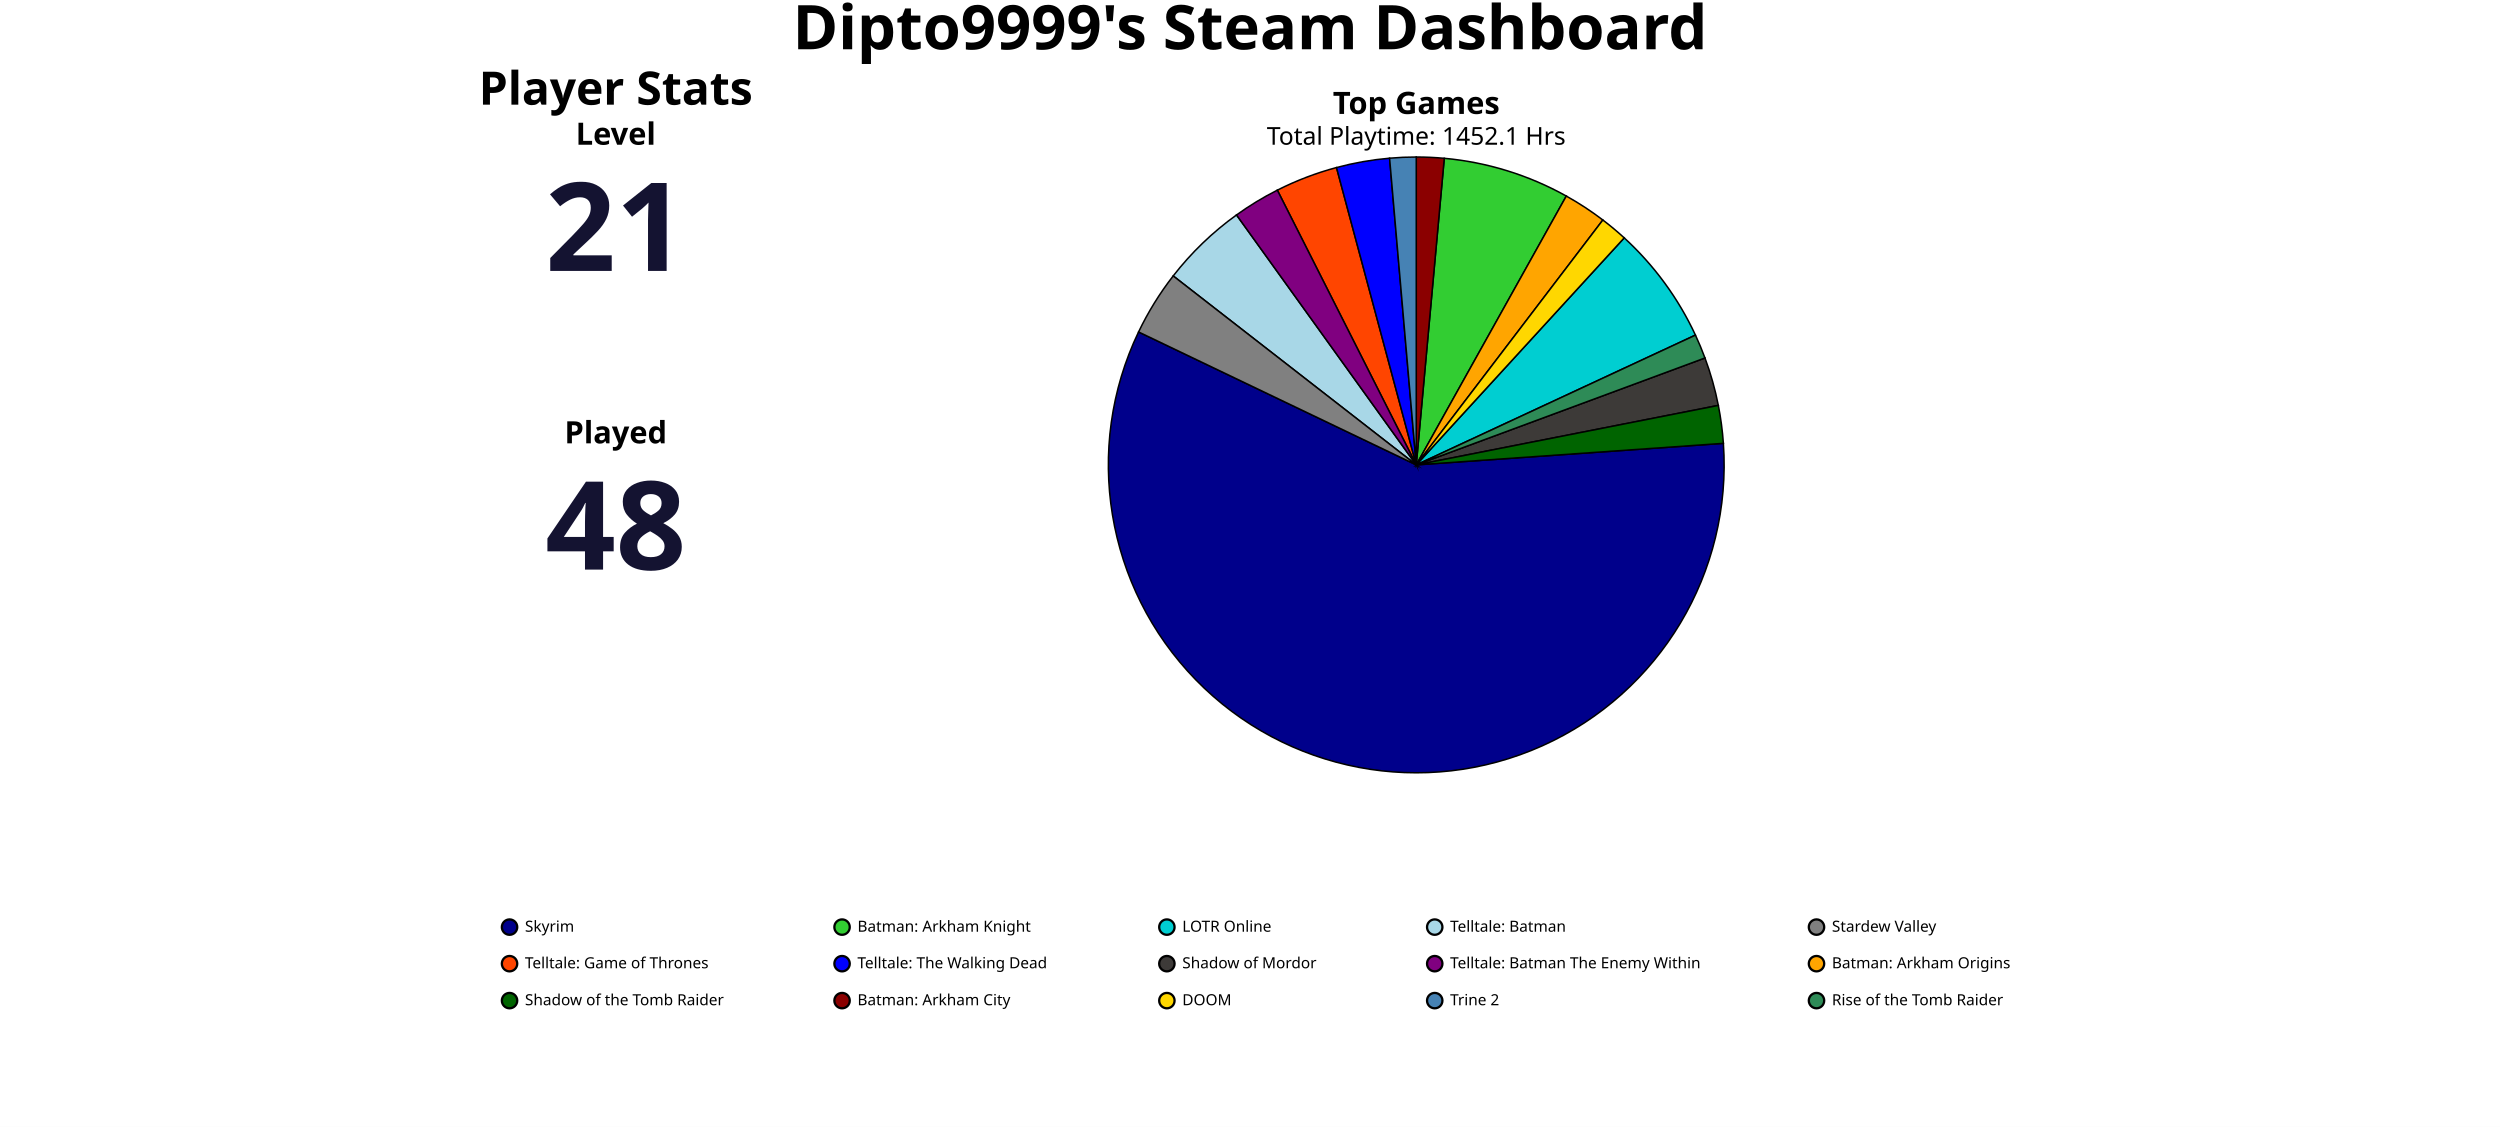
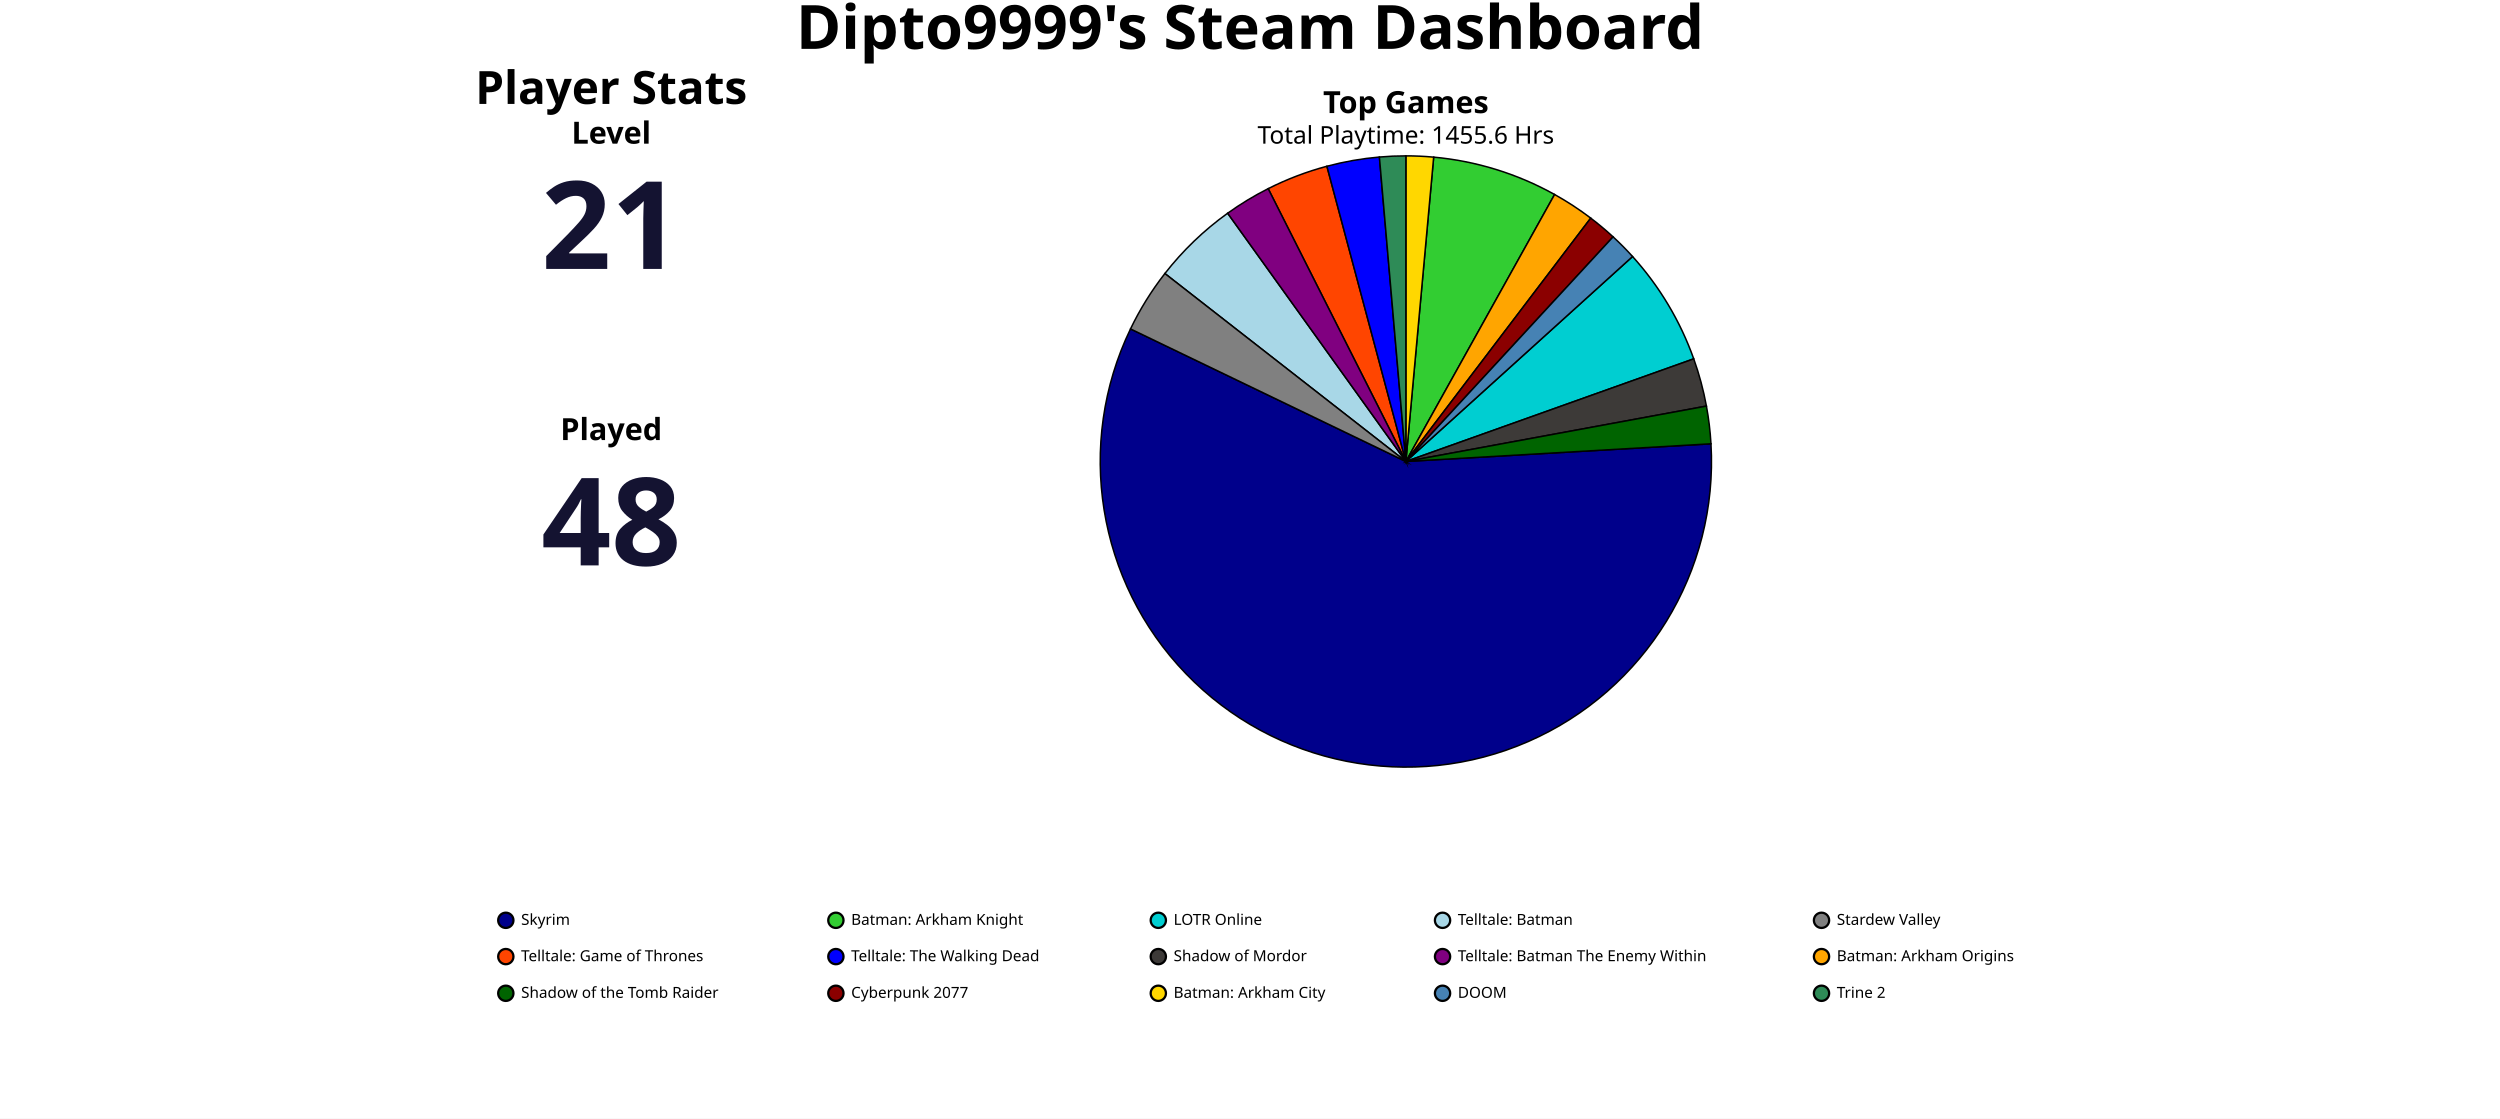
- <svg xmlns="http://www.w3.org/2000/svg" version="1.1" class="marks" width="1624" height="732" viewBox="0 0 1624 732">
-   <rect width="1624" height="732" fill="white" />
+ <svg xmlns="http://www.w3.org/2000/svg" version="1.1" class="marks" width="1636" height="732" viewBox="0 0 1636 732">
+   <rect width="1636" height="732" fill="white" />
  <g fill="none" stroke-miterlimit="10" transform="translate(250,102)">
    <g class="mark-group role-frame root" role="graphics-object" aria-roledescription="group mark container">
      <g transform="translate(0,0)">
        <path class="background" aria-hidden="true" d="M0,0h0v0h0Z" />
        <g>
          <g class="mark-group role-scope concat_0_group" role="graphics-object" aria-roledescription="group mark container">
            <g transform="translate(0,0)">
              <path class="background" aria-hidden="true" d="M0,0h0v0h0Z" />
              <g>
                <g class="mark-group role-scope concat_0_concat_0_group" role="graphics-object" aria-roledescription="group mark container">
                  <g transform="translate(0,0)">
                    <path class="background" aria-hidden="true" d="M0,0h300v150h-300Z" stroke="#ddd" stroke-opacity="0" stroke-width="1.5" />
                    <g>
                      <g class="mark-text role-mark concat_0_concat_0_marks" role="graphics-object" aria-roledescription="text mark container">
                        <text aria-label="Metric: Level; Value: 21" role="graphics-symbol" aria-roledescription="text mark" text-anchor="middle" transform="translate(150,74)" font-family="sans-serif" font-size="80px" font-weight="bold" fill="#141331">21</text>
                      </g>
                      <g class="mark-group role-title">
                        <g transform="translate(150,-24)">
                          <path class="background" aria-hidden="true" d="M0,0h0v0h0Z" pointer-events="none" />
                          <g>
                            <g class="mark-text role-title-text" role="graphics-symbol" aria-roledescription="title" aria-label="Title text 'Level'" pointer-events="none">
                              <text text-anchor="middle" transform="translate(0,16)" font-family="sans-serif" font-size="20px" font-weight="bold" fill="#000" opacity="1">Level</text>
                            </g>
                          </g>
                          <path class="foreground" aria-hidden="true" d="" pointer-events="none" display="none" />
                        </g>
                      </g>
                    </g>
                    <path class="foreground" aria-hidden="true" d="" display="none" />
                  </g>
                </g>
                <g class="mark-group role-scope concat_0_concat_1_group" role="graphics-object" aria-roledescription="group mark container">
                  <g transform="translate(0,194)">
                    <path class="background" aria-hidden="true" d="M0,0h300v150h-300Z" stroke="#ddd" stroke-opacity="0" stroke-width="1.5" />
                    <g>
                      <g class="mark-text role-mark concat_0_concat_1_marks" role="graphics-object" aria-roledescription="text mark container">
                        <text aria-label="Metric: Played; Value: 48" role="graphics-symbol" aria-roledescription="text mark" text-anchor="middle" transform="translate(150,74)" font-family="sans-serif" font-size="80px" font-weight="bold" fill="#141331">48</text>
                      </g>
                      <g class="mark-group role-title">
                        <g transform="translate(150,-24)">
                          <path class="background" aria-hidden="true" d="M0,0h0v0h0Z" pointer-events="none" />
                          <g>
                            <g class="mark-text role-title-text" role="graphics-symbol" aria-roledescription="title" aria-label="Title text 'Played'" pointer-events="none">
                              <text text-anchor="middle" transform="translate(0,16)" font-family="sans-serif" font-size="20px" font-weight="bold" fill="#000" opacity="1">Played</text>
                            </g>
                          </g>
                          <path class="foreground" aria-hidden="true" d="" pointer-events="none" display="none" />
                        </g>
                      </g>
                    </g>
                    <path class="foreground" aria-hidden="true" d="" display="none" />
                  </g>
                </g>
                <g class="mark-group role-title">
                  <g transform="translate(150,-58)">
                    <path class="background" aria-hidden="true" d="M0,0h0v0h0Z" pointer-events="none" />
                    <g>
                      <g class="mark-text role-title-text" role="graphics-symbol" aria-roledescription="title" aria-label="Title text 'Player Stats'" pointer-events="none">
                        <text text-anchor="middle" transform="translate(0,24)" font-family="sans-serif" font-size="30px" font-weight="bold" fill="#000" opacity="1">Player Stats</text>
                      </g>
                    </g>
                    <path class="foreground" aria-hidden="true" d="" pointer-events="none" display="none" />
                  </g>
                </g>
              </g>
              <path class="foreground" aria-hidden="true" d="" display="none" />
            </g>
          </g>
          <g class="mark-group role-scope concat_1_group" role="graphics-object" aria-roledescription="group mark container">
            <g transform="translate(320,0)">
              <path class="background" aria-hidden="true" d="M0,0h700v400h-700Z" />
              <g>
                <g class="mark-arc role-mark concat_1_marks" role="graphics-object" aria-roledescription="arc mark container">
-                   <path aria-label="playtime_percentage: 58.21; name: Skyrim; Game: Skyrim; Time (Hrs): 845.3; Playtime (%): 58.21" role="graphics-symbol" aria-roledescription="arc mark" transform="translate(350,200)" d="M-180.392,-86.364A200,200,0,1,0,199.509,-14.003L0,0Z" fill="#00008B" stroke="black" stroke-width="1" />
-                   <path aria-label="playtime_percentage: 6.65; name: Batman: Arkham Knight; Game: Batman: Arkham Knight; Time (Hrs): 96.6; Playtime (%): 6.65" role="graphics-symbol" aria-roledescription="arc mark" transform="translate(350,200)" d="M97.468,-174.643A200,200,0,0,0,18.2,-199.17L0,0Z" fill="#32CD32" stroke="black" stroke-width="1" />
-                   <path aria-label="playtime_percentage: 6.27; name: LOTR Online; Game: LOTR Online; Time (Hrs): 91.0; Playtime (%): 6.27" role="graphics-symbol" aria-roledescription="arc mark" transform="translate(350,200)" d="M181.357,-84.318A200,200,0,0,0,135.088,-147.483L0,0Z" fill="#00CED1" stroke="black" stroke-width="1" />
-                   <path aria-label="playtime_percentage: 4.56; name: Telltale: Batman; Game: Telltale: Batman; Time (Hrs): 66.2; Playtime (%): 4.56" role="graphics-symbol" aria-roledescription="arc mark" transform="translate(350,200)" d="M-116.763,-162.378A200,200,0,0,0,-157.899,-122.751L0,0Z" fill="#A8D7E7" stroke="black" stroke-width="1" />
-                   <path aria-label="playtime_percentage: 3.41; name: Stardew Valley; Game: Stardew Valley; Time (Hrs): 49.5; Playtime (%): 3.41" role="graphics-symbol" aria-roledescription="arc mark" transform="translate(350,200)" d="M-157.899,-122.751A200,200,0,0,0,-180.392,-86.364L0,0Z" fill="#808080" stroke="black" stroke-width="1" />
-                   <path aria-label="playtime_percentage: 3.28; name: Telltale: Game of Thrones; Game: Telltale: Game of Thrones; Time (Hrs): 47.7; Playtime (%): 3.28" role="graphics-symbol" aria-roledescription="arc mark" transform="translate(350,200)" d="M-51.814,-193.172A200,200,0,0,0,-90.255,-178.477L0,0Z" fill="#FF4500" stroke="black" stroke-width="1" />
-                   <path aria-label="playtime_percentage: 2.79; name: Telltale: The Walking Dead; Game: Telltale: The Walking Dead; Time (Hrs): 40.5; Playtime (%): 2.79" role="graphics-symbol" aria-roledescription="arc mark" transform="translate(350,200)" d="M-17.323,-199.248A200,200,0,0,0,-51.814,-193.172L0,0Z" fill="#0000FF" stroke="black" stroke-width="1" />
-                   <path aria-label="playtime_percentage: 2.55; name: Shadow of Mordor; Game: Shadow of Mordor; Time (Hrs): 37.0; Playtime (%): 2.55" role="graphics-symbol" aria-roledescription="arc mark" transform="translate(350,200)" d="M196.229,-38.656A200,200,0,0,0,187.546,-69.472L0,0Z" fill="#3D3A38" stroke="black" stroke-width="1" />
-                   <path aria-label="playtime_percentage: 2.47; name: Telltale: Batman The Enemy Within; Game: Telltale: Batman The Enemy Within; Time (Hrs): 35.9; Playtime (%): 2.47" role="graphics-symbol" aria-roledescription="arc mark" transform="translate(350,200)" d="M-90.255,-178.477A200,200,0,0,0,-116.763,-162.378L0,0Z" fill="#800080" stroke="black" stroke-width="1" />
-                   <path aria-label="playtime_percentage: 2.26; name: Batman: Arkham Origins; Game: Batman: Arkham Origins; Time (Hrs): 32.8; Playtime (%): 2.26" role="graphics-symbol" aria-roledescription="arc mark" transform="translate(350,200)" d="M121.207,-159.087A200,200,0,0,0,97.468,-174.643L0,0Z" fill="#FFA500" stroke="black" stroke-width="1" />
-                   <path aria-label="playtime_percentage: 1.98; name: Shadow of the Tomb Raider; Game: Shadow of the Tomb Raider; Time (Hrs): 28.8; Playtime (%): 1.98" role="graphics-symbol" aria-roledescription="arc mark" transform="translate(350,200)" d="M199.509,-14.003A200,200,0,0,0,196.229,-38.656L0,0Z" fill="#006400" stroke="black" stroke-width="1" />
-                   <path aria-label="playtime_percentage: 1.45; name: Batman: Arkham City; Game: Batman: Arkham City; Time (Hrs): 21.1; Playtime (%): 1.45" role="graphics-symbol" aria-roledescription="arc mark" transform="translate(350,200)" d="M18.2,-199.17A200,200,0,0,0,0,-200L0,0Z" fill="#8B0000" stroke="black" stroke-width="1" />
-                   <path aria-label="playtime_percentage: 1.44; name: DOOM; Game: DOOM; Time (Hrs): 20.9; Playtime (%): 1.44" role="graphics-symbol" aria-roledescription="arc mark" transform="translate(350,200)" d="M135.088,-147.483A200,200,0,0,0,121.207,-159.087L0,0Z" fill="#FFD700" stroke="black" stroke-width="1" />
-                   <path aria-label="playtime_percentage: 1.38; name: Trine 2; Game: Trine 2; Time (Hrs): 20.1; Playtime (%): 1.38" role="graphics-symbol" aria-roledescription="arc mark" transform="translate(350,200)" d="M0,-200A200,200,0,0,0,-17.323,-199.248L0,0Z" fill="#4682B4" stroke="black" stroke-width="1" />
-                   <path aria-label="playtime_percentage: 1.28; name: Rise of the Tomb Raider; Game: Rise of the Tomb Raider; Time (Hrs): 18.6; Playtime (%): 1.28" role="graphics-symbol" aria-roledescription="arc mark" transform="translate(350,200)" d="M187.546,-69.472A200,200,0,0,0,181.357,-84.318L0,0Z" fill="#2E8B57" stroke="black" stroke-width="1" />
+                   <path aria-label="playtime_percentage: 58.07; name: Skyrim; Game: Skyrim; Time (Hrs): 845.3; Playtime (%): 58.07" role="graphics-symbol" aria-roledescription="arc mark" transform="translate(350,200)" d="M-180.2,-86.765A200,200,0,1,0,199.664,-11.585L0,0Z" fill="#00008B" stroke="black" stroke-width="1" />
+                   <path aria-label="playtime_percentage: 6.64; name: Batman: Arkham Knight; Game: Batman: Arkham Knight; Time (Hrs): 96.6; Playtime (%): 6.64" role="graphics-symbol" aria-roledescription="arc mark" transform="translate(350,200)" d="M97.331,-174.719A200,200,0,0,0,18.194,-199.171L0,0Z" fill="#32CD32" stroke="black" stroke-width="1" />
+                   <path aria-label="playtime_percentage: 6.25; name: LOTR Online; Game: LOTR Online; Time (Hrs): 91.0; Playtime (%): 6.25" role="graphics-symbol" aria-roledescription="arc mark" transform="translate(350,200)" d="M188.38,-67.179A200,200,0,0,0,148.337,-134.15L0,0Z" fill="#00CED1" stroke="black" stroke-width="1" />
+                   <path aria-label="playtime_percentage: 4.55; name: Telltale: Batman; Game: Telltale: Batman; Time (Hrs): 66.2; Playtime (%): 4.55" role="graphics-symbol" aria-roledescription="arc mark" transform="translate(350,200)" d="M-116.63,-162.473A200,200,0,0,0,-157.711,-122.993L0,0Z" fill="#A8D7E7" stroke="black" stroke-width="1" />
+                   <path aria-label="playtime_percentage: 3.4; name: Stardew Valley; Game: Stardew Valley; Time (Hrs): 49.5; Playtime (%): 3.40" role="graphics-symbol" aria-roledescription="arc mark" transform="translate(350,200)" d="M-157.711,-122.993A200,200,0,0,0,-180.2,-86.765L0,0Z" fill="#808080" stroke="black" stroke-width="1" />
+                   <path aria-label="playtime_percentage: 3.28; name: Telltale: Game of Thrones; Game: Telltale: Game of Thrones; Time (Hrs): 47.7; Playtime (%): 3.28" role="graphics-symbol" aria-roledescription="arc mark" transform="translate(350,200)" d="M-51.678,-193.208A200,200,0,0,0,-90.117,-178.547L0,0Z" fill="#FF4500" stroke="black" stroke-width="1" />
+                   <path aria-label="playtime_percentage: 2.78; name: Telltale: The Walking Dead; Game: Telltale: The Walking Dead; Time (Hrs): 40.5; Playtime (%): 2.78" role="graphics-symbol" aria-roledescription="arc mark" transform="translate(350,200)" d="M-17.318,-199.249A200,200,0,0,0,-51.678,-193.208L0,0Z" fill="#0000FF" stroke="black" stroke-width="1" />
+                   <path aria-label="playtime_percentage: 2.55; name: Shadow of Mordor; Game: Shadow of Mordor; Time (Hrs): 37.0; Playtime (%): 2.55" role="graphics-symbol" aria-roledescription="arc mark" transform="translate(350,200)" d="M196.684,-36.268A200,200,0,0,0,188.38,-67.179L0,0Z" fill="#3D3A38" stroke="black" stroke-width="1" />
+                   <path aria-label="playtime_percentage: 2.47; name: Telltale: Batman The Enemy Within; Game: Telltale: Batman The Enemy Within; Time (Hrs): 35.9; Playtime (%): 2.47" role="graphics-symbol" aria-roledescription="arc mark" transform="translate(350,200)" d="M-90.117,-178.547A200,200,0,0,0,-116.63,-162.473L0,0Z" fill="#800080" stroke="black" stroke-width="1" />
+                   <path aria-label="playtime_percentage: 2.25; name: Batman: Arkham Origins; Game: Batman: Arkham Origins; Time (Hrs): 32.8; Playtime (%): 2.25" role="graphics-symbol" aria-roledescription="arc mark" transform="translate(350,200)" d="M120.976,-159.263A200,200,0,0,0,97.331,-174.719L0,0Z" fill="#FFA500" stroke="black" stroke-width="1" />
+                   <path aria-label="playtime_percentage: 1.98; name: Shadow of the Tomb Raider; Game: Shadow of the Tomb Raider; Time (Hrs): 28.8; Playtime (%): 1.98" role="graphics-symbol" aria-roledescription="arc mark" transform="translate(350,200)" d="M199.664,-11.585A200,200,0,0,0,196.684,-36.268L0,0Z" fill="#006400" stroke="black" stroke-width="1" />
+                   <path aria-label="playtime_percentage: 1.52; name: Cyberpunk 2077; Game: Cyberpunk 2077; Time (Hrs): 22.1; Playtime (%): 1.52" role="graphics-symbol" aria-roledescription="arc mark" transform="translate(350,200)" d="M135.611,-147.002A200,200,0,0,0,120.976,-159.263L0,0Z" fill="#8B0000" stroke="black" stroke-width="1" />
+                   <path aria-label="playtime_percentage: 1.45; name: Batman: Arkham City; Game: Batman: Arkham City; Time (Hrs): 21.1; Playtime (%): 1.45" role="graphics-symbol" aria-roledescription="arc mark" transform="translate(350,200)" d="M18.194,-199.171A200,200,0,0,0,0,-200L0,0Z" fill="#FFD700" stroke="black" stroke-width="1" />
+                   <path aria-label="playtime_percentage: 1.44; name: DOOM; Game: DOOM; Time (Hrs): 20.9; Playtime (%): 1.44" role="graphics-symbol" aria-roledescription="arc mark" transform="translate(350,200)" d="M148.337,-134.15A200,200,0,0,0,135.611,-147.002L0,0Z" fill="#4682B4" stroke="black" stroke-width="1" />
+                   <path aria-label="playtime_percentage: 1.38; name: Trine 2; Game: Trine 2; Time (Hrs): 20.1; Playtime (%): 1.38" role="graphics-symbol" aria-roledescription="arc mark" transform="translate(350,200)" d="M0,-200A200,200,0,0,0,-17.318,-199.249L0,0Z" fill="#2E8B57" stroke="black" stroke-width="1" />
                </g>
                <g class="mark-group role-title">
                  <g transform="translate(350,-44)">
                    <path class="background" aria-hidden="true" d="M0,0h0v0h0Z" pointer-events="none" />
                    <g>
                      <g class="mark-text role-title-text" role="graphics-symbol" aria-roledescription="title" aria-label="Title text 'Top Games'" pointer-events="none">
                        <text text-anchor="middle" transform="translate(0,16)" font-family="sans-serif" font-size="20px" font-weight="bold" fill="#000" opacity="1">Top Games</text>
                      </g>
-                       <g class="mark-text role-title-subtitle" role="graphics-symbol" aria-roledescription="subtitle" aria-label="Subtitle text 'Total Playtime: 1452.1 Hrs'" pointer-events="none">
-                         <text text-anchor="middle" transform="translate(0,36)" font-family="sans-serif" font-size="16px" fill="#000" opacity="1">Total Playtime: 1452.1 Hrs</text>
+                       <g class="mark-text role-title-subtitle" role="graphics-symbol" aria-roledescription="subtitle" aria-label="Subtitle text 'Total Playtime: 1455.6 Hrs'" pointer-events="none">
+                         <text text-anchor="middle" transform="translate(0,36)" font-family="sans-serif" font-size="16px" fill="#000" opacity="1">Total Playtime: 1455.6 Hrs</text>
                      </g>
                    </g>
                    <path class="foreground" aria-hidden="true" d="" pointer-events="none" display="none" />
                  </g>
                </g>
              </g>
              <path class="foreground" aria-hidden="true" d="" display="none" />
            </g>
          </g>
-           <g class="mark-group role-legend" role="graphics-symbol" aria-roledescription="legend" aria-label="Symbol legend for fill color with 15 values: Skyrim, Batman: Arkham Knight, LOTR Online, Telltale: Batman, Stardew Valley, ending with Rise of the Tomb Raider">
+           <g class="mark-group role-legend" role="graphics-symbol" aria-roledescription="legend" aria-label="Symbol legend for fill color with 15 values: Skyrim, Batman: Arkham Knight, LOTR Online, Telltale: Batman, Stardew Valley, ending with Trine 2">
            <g transform="translate(0,419)">
-               <path class="background" aria-hidden="true" d="M0,0h1124v211h-1124Z" pointer-events="none" />
+               <path class="background" aria-hidden="true" d="M0,0h1136v211h-1136Z" pointer-events="none" />
              <g>
                <g class="mark-group role-legend-entry">
                  <g transform="translate(75,75)">
                    <path class="background" aria-hidden="true" d="M0,0h0v0h0Z" pointer-events="none" />
                    <g>
                      <g class="mark-group role-scope" role="graphics-object" aria-roledescription="group mark container">
                        <g transform="translate(0,0.25)">
                          <path class="background" aria-hidden="true" d="M0,0h139.223v12.5h-139.223Z" pointer-events="none" opacity="1" />
                          <g>
                            <g class="mark-symbol role-legend-symbol" pointer-events="none">
                              <path transform="translate(6,6)" d="M5,0A5,5,0,1,1,-5,0A5,5,0,1,1,5,0" fill="#00008B" stroke="black" stroke-width="1.5" opacity="1" />
                            </g>
                            <g class="mark-text role-legend-label" pointer-events="none">
                              <text text-anchor="start" transform="translate(16,9)" font-family="sans-serif" font-size="10px" fill="#000" opacity="1">Skyrim</text>
                            </g>
                          </g>
                          <path class="foreground" aria-hidden="true" d="" pointer-events="none" display="none" />
                        </g>
                        <g transform="translate(216,0.25)">
                          <path class="background" aria-hidden="true" d="M0,0h134.394v12.5h-134.394Z" pointer-events="none" opacity="1" />
                          <g>
                            <g class="mark-symbol role-legend-symbol" pointer-events="none">
                              <path transform="translate(6,6)" d="M5,0A5,5,0,1,1,-5,0A5,5,0,1,1,5,0" fill="#32CD32" stroke="black" stroke-width="1.5" opacity="1" />
                            </g>
                            <g class="mark-text role-legend-label" pointer-events="none">
                              <text text-anchor="start" transform="translate(16,9)" font-family="sans-serif" font-size="10px" fill="#000" opacity="1">Batman: Arkham Knight</text>
                            </g>
                          </g>
                          <path class="foreground" aria-hidden="true" d="" pointer-events="none" display="none" />
                        </g>
                        <g transform="translate(427,0.25)">
-                           <path class="background" aria-hidden="true" d="M0,0h97.709v12.5h-97.709Z" pointer-events="none" opacity="1" />
+                           <path class="background" aria-hidden="true" d="M0,0h109.921v12.5h-109.921Z" pointer-events="none" opacity="1" />
                          <g>
                            <g class="mark-symbol role-legend-symbol" pointer-events="none">
                              <path transform="translate(6,6)" d="M5,0A5,5,0,1,1,-5,0A5,5,0,1,1,5,0" fill="#00CED1" stroke="black" stroke-width="1.5" opacity="1" />
                            </g>
                            <g class="mark-text role-legend-label" pointer-events="none">
                              <text text-anchor="start" transform="translate(16,9)" font-family="sans-serif" font-size="10px" fill="#000" opacity="1">LOTR Online</text>
                            </g>
                          </g>
                          <path class="foreground" aria-hidden="true" d="" pointer-events="none" display="none" />
                        </g>
-                         <g transform="translate(601,0.25)">
+                         <g transform="translate(613,0.25)">
                          <path class="background" aria-hidden="true" d="M0,0h171.439v12.5h-171.439Z" pointer-events="none" opacity="1" />
                          <g>
                            <g class="mark-symbol role-legend-symbol" pointer-events="none">
                              <path transform="translate(6,6)" d="M5,0A5,5,0,1,1,-5,0A5,5,0,1,1,5,0" fill="#A8D7E7" stroke="black" stroke-width="1.5" opacity="1" />
                            </g>
                            <g class="mark-text role-legend-label" pointer-events="none">
                              <text text-anchor="start" transform="translate(16,9)" font-family="sans-serif" font-size="10px" fill="#000" opacity="1">Telltale: Batman</text>
                            </g>
                          </g>
                          <path class="foreground" aria-hidden="true" d="" pointer-events="none" display="none" />
                        </g>
-                         <g transform="translate(849,0.25)">
+                         <g transform="translate(861,0.25)">
                          <path class="background" aria-hidden="true" d="M0,0h124.374v12.5h-124.374Z" pointer-events="none" opacity="1" />
                          <g>
                            <g class="mark-symbol role-legend-symbol" pointer-events="none">
                              <path transform="translate(6,6)" d="M5,0A5,5,0,1,1,-5,0A5,5,0,1,1,5,0" fill="#808080" stroke="black" stroke-width="1.5" opacity="1" />
                            </g>
                            <g class="mark-text role-legend-label" pointer-events="none">
                              <text text-anchor="start" transform="translate(16,9)" font-family="sans-serif" font-size="10px" fill="#000" opacity="1">Stardew Valley</text>
                            </g>
                          </g>
                          <path class="foreground" aria-hidden="true" d="" pointer-events="none" display="none" />
                        </g>
                        <g transform="translate(0,24)">
                          <path class="background" aria-hidden="true" d="M0,0h139.223v12.5h-139.223Z" pointer-events="none" opacity="1" />
                          <g>
                            <g class="mark-symbol role-legend-symbol" pointer-events="none">
                              <path transform="translate(6,6)" d="M5,0A5,5,0,1,1,-5,0A5,5,0,1,1,5,0" fill="#FF4500" stroke="black" stroke-width="1.5" opacity="1" />
                            </g>
                            <g class="mark-text role-legend-label" pointer-events="none">
                              <text text-anchor="start" transform="translate(16,9)" font-family="sans-serif" font-size="10px" fill="#000" opacity="1">Telltale: Game of Thrones</text>
                            </g>
                          </g>
                          <path class="foreground" aria-hidden="true" d="" pointer-events="none" display="none" />
                        </g>
                        <g transform="translate(216,24)">
                          <path class="background" aria-hidden="true" d="M0,0h134.394v12.5h-134.394Z" pointer-events="none" opacity="1" />
                          <g>
                            <g class="mark-symbol role-legend-symbol" pointer-events="none">
                              <path transform="translate(6,6)" d="M5,0A5,5,0,1,1,-5,0A5,5,0,1,1,5,0" fill="#0000FF" stroke="black" stroke-width="1.5" opacity="1" />
                            </g>
                            <g class="mark-text role-legend-label" pointer-events="none">
                              <text text-anchor="start" transform="translate(16,9)" font-family="sans-serif" font-size="10px" fill="#000" opacity="1">Telltale: The Walking Dead</text>
                            </g>
                          </g>
                          <path class="foreground" aria-hidden="true" d="" pointer-events="none" display="none" />
                        </g>
                        <g transform="translate(427,24)">
-                           <path class="background" aria-hidden="true" d="M0,0h97.709v12.5h-97.709Z" pointer-events="none" opacity="1" />
+                           <path class="background" aria-hidden="true" d="M0,0h109.921v12.5h-109.921Z" pointer-events="none" opacity="1" />
                          <g>
                            <g class="mark-symbol role-legend-symbol" pointer-events="none">
                              <path transform="translate(6,6)" d="M5,0A5,5,0,1,1,-5,0A5,5,0,1,1,5,0" fill="#3D3A38" stroke="black" stroke-width="1.5" opacity="1" />
                            </g>
                            <g class="mark-text role-legend-label" pointer-events="none">
                              <text text-anchor="start" transform="translate(16,9)" font-family="sans-serif" font-size="10px" fill="#000" opacity="1">Shadow of Mordor</text>
                            </g>
                          </g>
                          <path class="foreground" aria-hidden="true" d="" pointer-events="none" display="none" />
                        </g>
-                         <g transform="translate(601,24)">
+                         <g transform="translate(613,24)">
                          <path class="background" aria-hidden="true" d="M0,0h171.439v12.5h-171.439Z" pointer-events="none" opacity="1" />
                          <g>
                            <g class="mark-symbol role-legend-symbol" pointer-events="none">
                              <path transform="translate(6,6)" d="M5,0A5,5,0,1,1,-5,0A5,5,0,1,1,5,0" fill="#800080" stroke="black" stroke-width="1.5" opacity="1" />
                            </g>
                            <g class="mark-text role-legend-label" pointer-events="none">
                              <text text-anchor="start" transform="translate(16,9)" font-family="sans-serif" font-size="10px" fill="#000" opacity="1">Telltale: Batman The Enemy Within</text>
                            </g>
                          </g>
                          <path class="foreground" aria-hidden="true" d="" pointer-events="none" display="none" />
                        </g>
-                         <g transform="translate(849,24)">
+                         <g transform="translate(861,24)">
                          <path class="background" aria-hidden="true" d="M0,0h124.374v12.5h-124.374Z" pointer-events="none" opacity="1" />
                          <g>
                            <g class="mark-symbol role-legend-symbol" pointer-events="none">
                              <path transform="translate(6,6)" d="M5,0A5,5,0,1,1,-5,0A5,5,0,1,1,5,0" fill="#FFA500" stroke="black" stroke-width="1.5" opacity="1" />
                            </g>
                            <g class="mark-text role-legend-label" pointer-events="none">
                              <text text-anchor="start" transform="translate(16,9)" font-family="sans-serif" font-size="10px" fill="#000" opacity="1">Batman: Arkham Origins</text>
                            </g>
                          </g>
                          <path class="foreground" aria-hidden="true" d="" pointer-events="none" display="none" />
                        </g>
                        <g transform="translate(0,48)">
                          <path class="background" aria-hidden="true" d="M0,0h139.223v12.5h-139.223Z" pointer-events="none" opacity="1" />
                          <g>
                            <g class="mark-symbol role-legend-symbol" pointer-events="none">
                              <path transform="translate(6,6)" d="M5,0A5,5,0,1,1,-5,0A5,5,0,1,1,5,0" fill="#006400" stroke="black" stroke-width="1.5" opacity="1" />
                            </g>
                            <g class="mark-text role-legend-label" pointer-events="none">
                              <text text-anchor="start" transform="translate(16,9)" font-family="sans-serif" font-size="10px" fill="#000" opacity="1">Shadow of the Tomb Raider</text>
                            </g>
                          </g>
                          <path class="foreground" aria-hidden="true" d="" pointer-events="none" display="none" />
                        </g>
                        <g transform="translate(216,48)">
                          <path class="background" aria-hidden="true" d="M0,0h134.394v12.5h-134.394Z" pointer-events="none" opacity="1" />
                          <g>
                            <g class="mark-symbol role-legend-symbol" pointer-events="none">
                              <path transform="translate(6,6)" d="M5,0A5,5,0,1,1,-5,0A5,5,0,1,1,5,0" fill="#8B0000" stroke="black" stroke-width="1.5" opacity="1" />
                            </g>
                            <g class="mark-text role-legend-label" pointer-events="none">
+                               <text text-anchor="start" transform="translate(16,9)" font-family="sans-serif" font-size="10px" fill="#000" opacity="1">Cyberpunk 2077</text>
+                             </g>
+                           </g>
+                           <path class="foreground" aria-hidden="true" d="" pointer-events="none" display="none" />
+                         </g>
+                         <g transform="translate(427,48)">
+                           <path class="background" aria-hidden="true" d="M0,0h109.921v12.5h-109.921Z" pointer-events="none" opacity="1" />
+                           <g>
+                             <g class="mark-symbol role-legend-symbol" pointer-events="none">
+                               <path transform="translate(6,6)" d="M5,0A5,5,0,1,1,-5,0A5,5,0,1,1,5,0" fill="#FFD700" stroke="black" stroke-width="1.5" opacity="1" />
+                             </g>
+                             <g class="mark-text role-legend-label" pointer-events="none">
                              <text text-anchor="start" transform="translate(16,9)" font-family="sans-serif" font-size="10px" fill="#000" opacity="1">Batman: Arkham City</text>
                            </g>
                          </g>
                          <path class="foreground" aria-hidden="true" d="" pointer-events="none" display="none" />
                        </g>
-                         <g transform="translate(427,48)">
-                           <path class="background" aria-hidden="true" d="M0,0h97.709v12.5h-97.709Z" pointer-events="none" opacity="1" />
-                           <g>
-                             <g class="mark-symbol role-legend-symbol" pointer-events="none">
-                               <path transform="translate(6,6)" d="M5,0A5,5,0,1,1,-5,0A5,5,0,1,1,5,0" fill="#FFD700" stroke="black" stroke-width="1.5" opacity="1" />
+                         <g transform="translate(613,48)">
+                           <path class="background" aria-hidden="true" d="M0,0h171.439v12.5h-171.439Z" pointer-events="none" opacity="1" />
+                           <g>
+                             <g class="mark-symbol role-legend-symbol" pointer-events="none">
+                               <path transform="translate(6,6)" d="M5,0A5,5,0,1,1,-5,0A5,5,0,1,1,5,0" fill="#4682B4" stroke="black" stroke-width="1.5" opacity="1" />
                            </g>
                            <g class="mark-text role-legend-label" pointer-events="none">
                              <text text-anchor="start" transform="translate(16,9)" font-family="sans-serif" font-size="10px" fill="#000" opacity="1">DOOM</text>
                            </g>
                          </g>
                          <path class="foreground" aria-hidden="true" d="" pointer-events="none" display="none" />
                        </g>
-                         <g transform="translate(601,48)">
-                           <path class="background" aria-hidden="true" d="M0,0h171.439v12.5h-171.439Z" pointer-events="none" opacity="1" />
-                           <g>
-                             <g class="mark-symbol role-legend-symbol" pointer-events="none">
-                               <path transform="translate(6,6)" d="M5,0A5,5,0,1,1,-5,0A5,5,0,1,1,5,0" fill="#4682B4" stroke="black" stroke-width="1.5" opacity="1" />
+                         <g transform="translate(861,48)">
+                           <path class="background" aria-hidden="true" d="M0,0h124.374v12.5h-124.374Z" pointer-events="none" opacity="1" />
+                           <g>
+                             <g class="mark-symbol role-legend-symbol" pointer-events="none">
+                               <path transform="translate(6,6)" d="M5,0A5,5,0,1,1,-5,0A5,5,0,1,1,5,0" fill="#2E8B57" stroke="black" stroke-width="1.5" opacity="1" />
                            </g>
                            <g class="mark-text role-legend-label" pointer-events="none">
                              <text text-anchor="start" transform="translate(16,9)" font-family="sans-serif" font-size="10px" fill="#000" opacity="1">Trine 2</text>
-                             </g>
-                           </g>
-                           <path class="foreground" aria-hidden="true" d="" pointer-events="none" display="none" />
-                         </g>
-                         <g transform="translate(849,48)">
-                           <path class="background" aria-hidden="true" d="M0,0h124.374v12.5h-124.374Z" pointer-events="none" opacity="1" />
-                           <g>
-                             <g class="mark-symbol role-legend-symbol" pointer-events="none">
-                               <path transform="translate(6,6)" d="M5,0A5,5,0,1,1,-5,0A5,5,0,1,1,5,0" fill="#2E8B57" stroke="black" stroke-width="1.5" opacity="1" />
-                             </g>
-                             <g class="mark-text role-legend-label" pointer-events="none">
-                               <text text-anchor="start" transform="translate(16,9)" font-family="sans-serif" font-size="10px" fill="#000" opacity="1">Rise of the Tomb Raider</text>
                            </g>
                          </g>
                          <path class="foreground" aria-hidden="true" d="" pointer-events="none" display="none" />
                        </g>
                      </g>
                    </g>
                    <path class="foreground" aria-hidden="true" d="" pointer-events="none" display="none" />
                  </g>
                </g>
              </g>
              <path class="foreground" aria-hidden="true" d="" pointer-events="none" display="none" />
            </g>
          </g>
          <g class="mark-group role-title">
-             <g transform="translate(562,-102)">
+             <g transform="translate(568,-102)">
              <path class="background" aria-hidden="true" d="M0,0h0v0h0Z" pointer-events="none" />
              <g>
                <g class="mark-text role-title-text" role="graphics-symbol" aria-roledescription="title" aria-label="Title text 'Dipto9999's Steam Dashboard'" pointer-events="none">
                  <text text-anchor="middle" transform="translate(0,32)" font-family="sans-serif" font-size="40px" font-weight="bold" fill="#000" opacity="1">Dipto9999's Steam Dashboard</text>
                </g>
              </g>
              <path class="foreground" aria-hidden="true" d="" pointer-events="none" display="none" />
            </g>
          </g>
        </g>
        <path class="foreground" aria-hidden="true" d="" display="none" />
      </g>
    </g>
  </g>
</svg>
